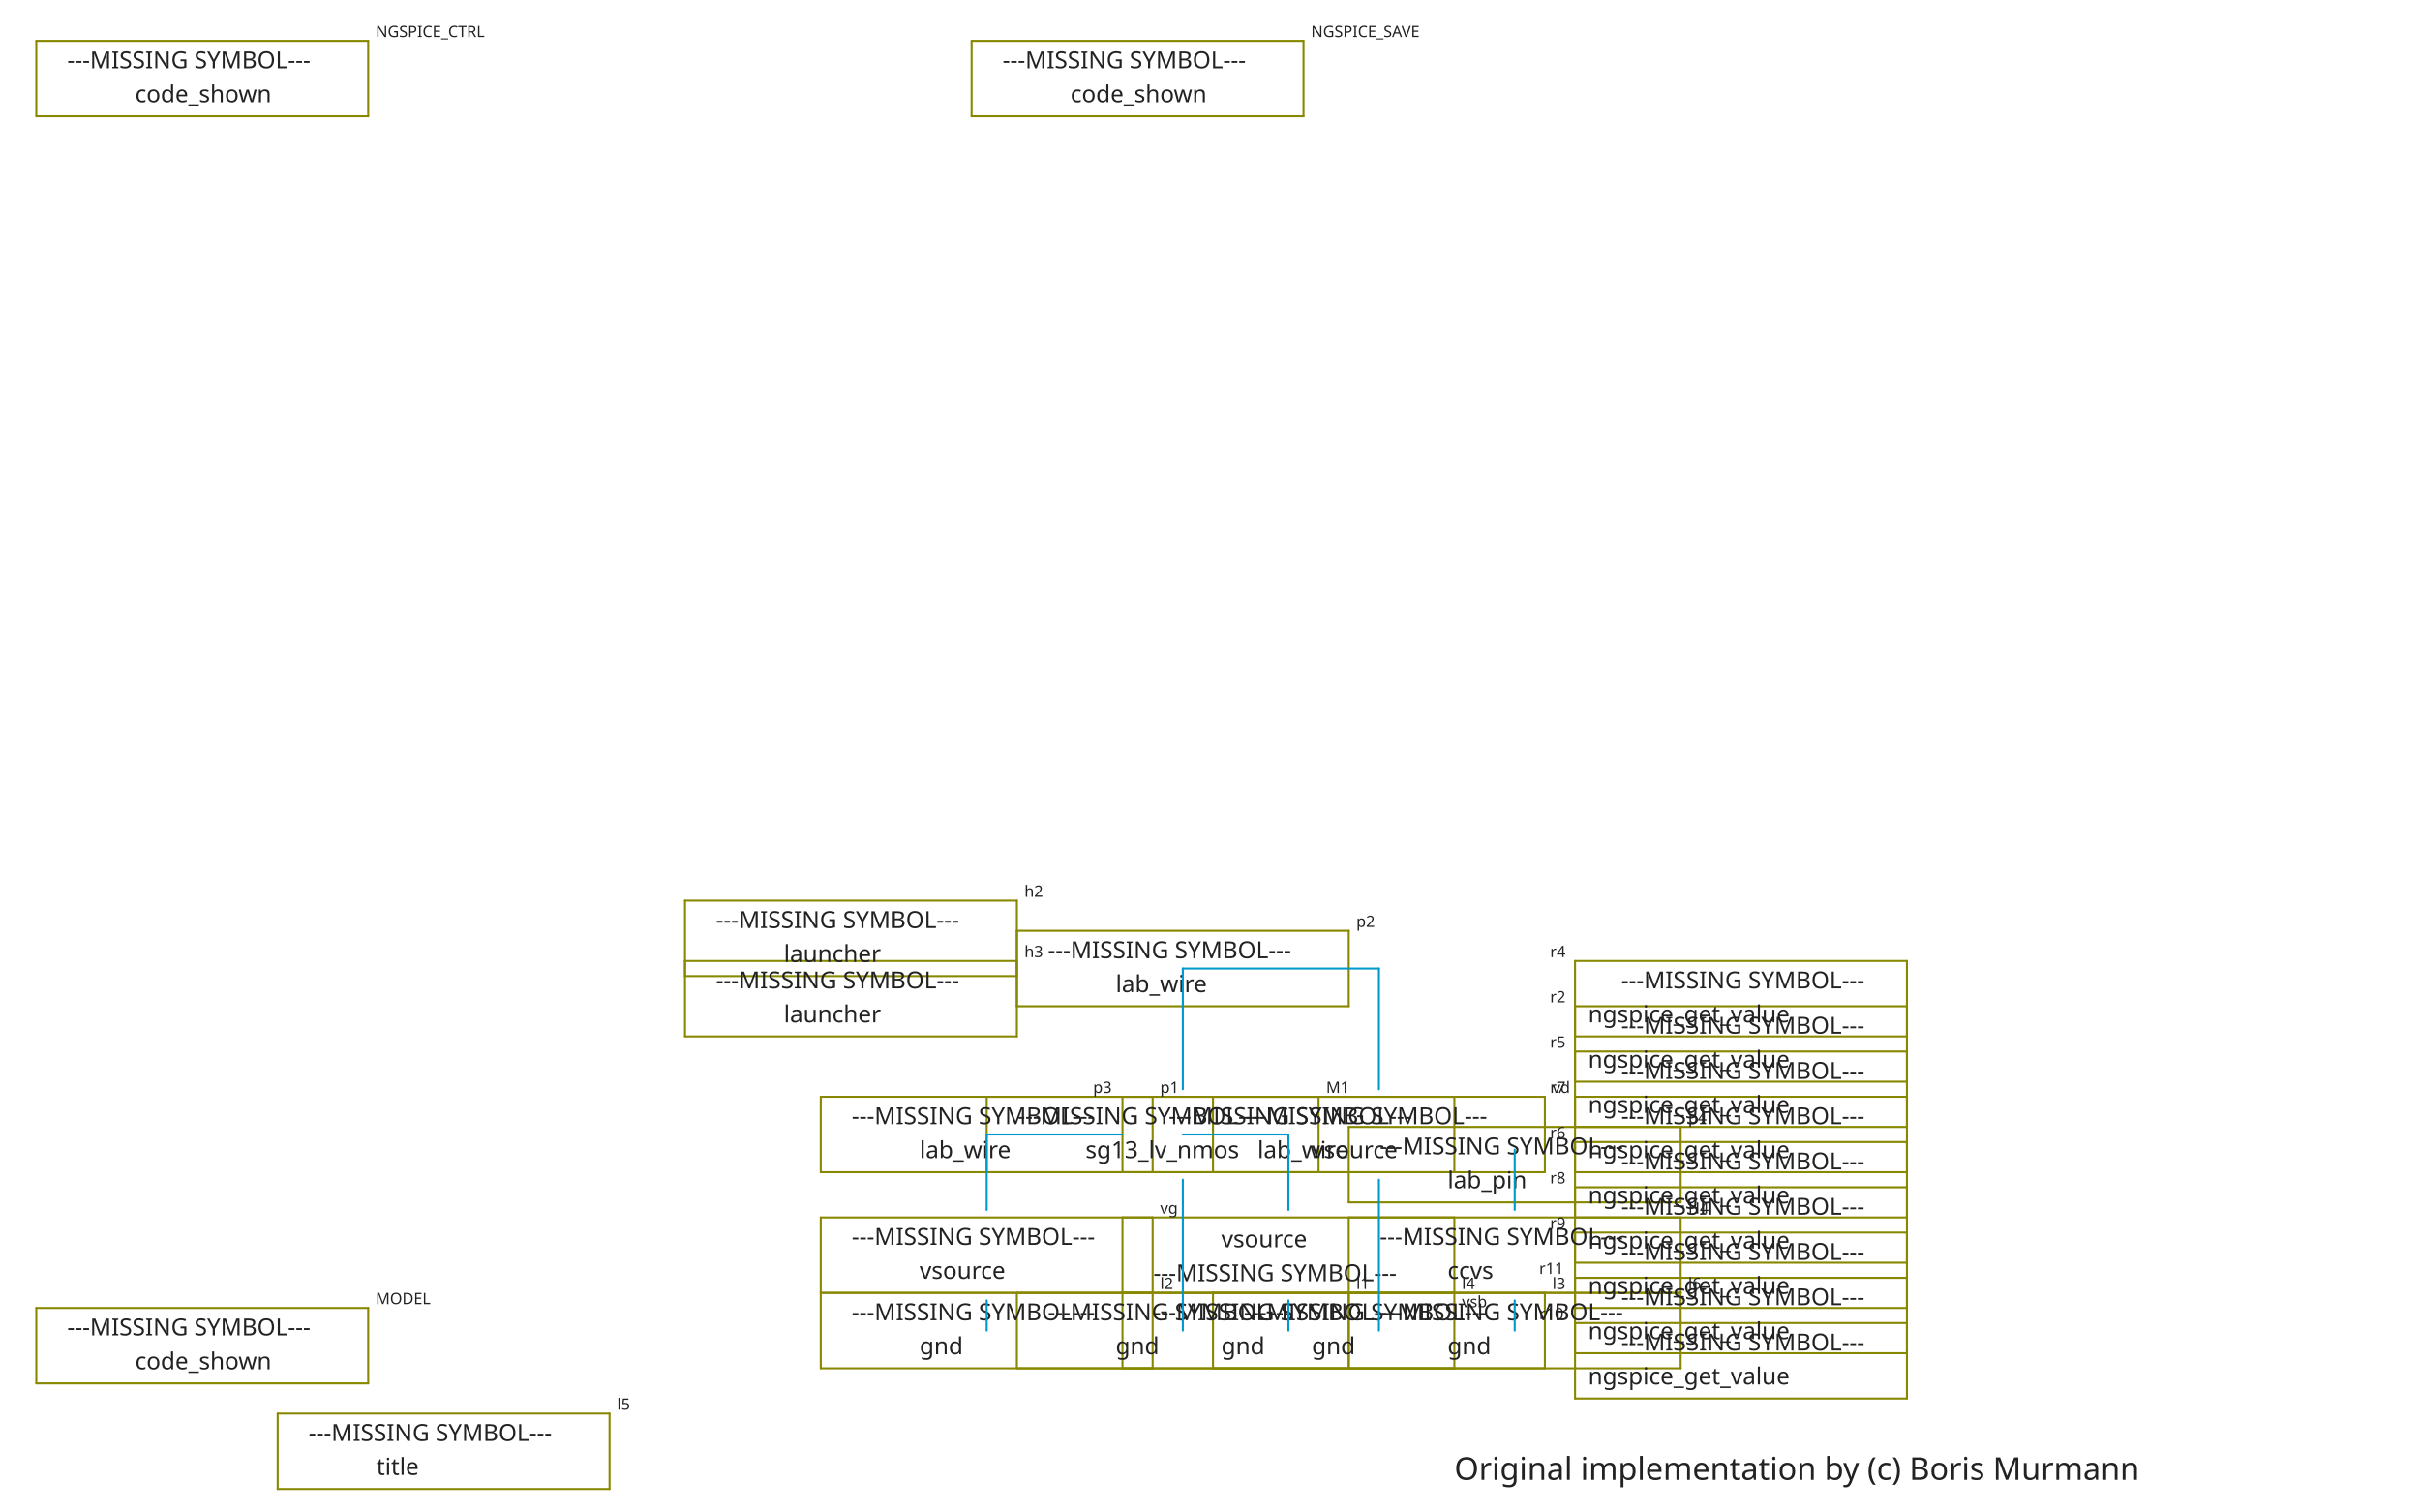
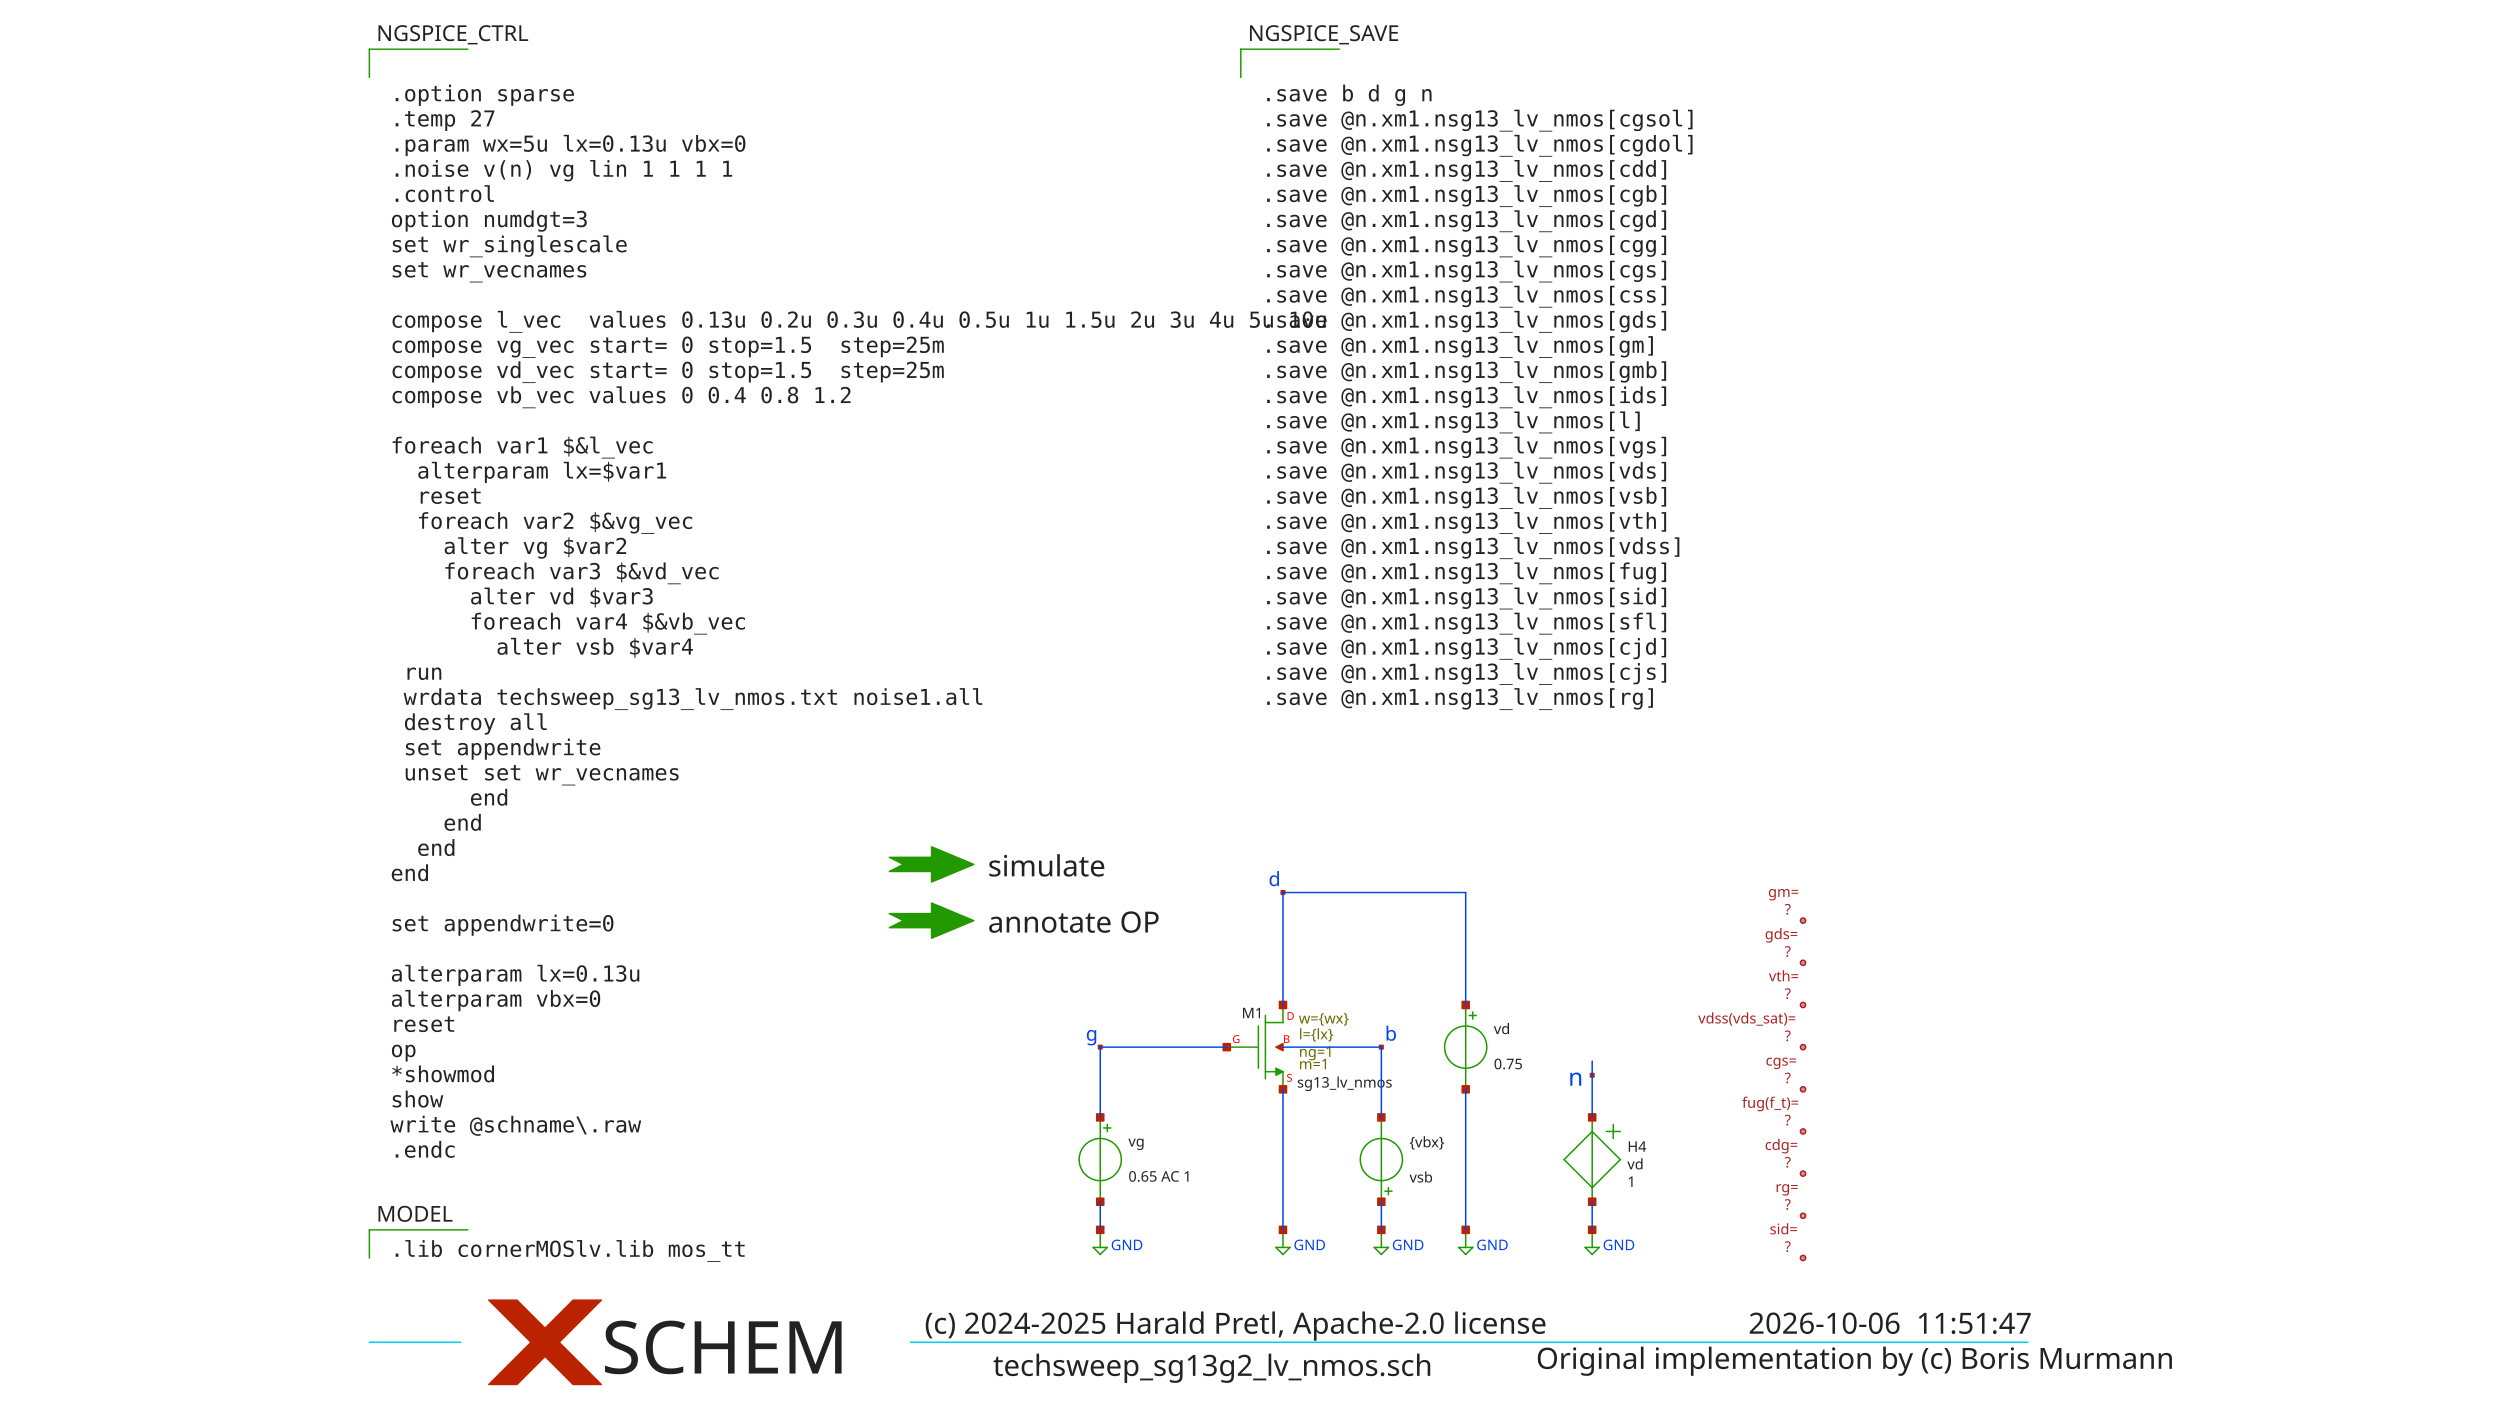
- <svg xmlns="http://www.w3.org/2000/svg" width="1111" height="694" version="1.1">
+ <svg xmlns="http://www.w3.org/2000/svg" width="900" height="506" version="1.1">
  <style type="text/css">
.l0{
-   fill: #ffffff;
+  fill: #ffffff;
  stroke: #ffffff;
  stroke-linecap:round;
  stroke-linejoin:round;
-   stroke-width: 0.935;
+   stroke-width: 0.546;
}
.l1{
-   fill: #0099cc;
-   stroke: #0099cc;
-   stroke-linecap:round;
-   stroke-linejoin:round;
-   stroke-width: 0.935;
+  fill: #0044ee;
+   stroke: #0044ee;
+   stroke-linecap:round;
+   stroke-linejoin:round;
+   stroke-width: 0.546;
}
.l2{
-   fill: #aaaaaa; fill-opacity: 0.2;
+   fill: none;
  stroke: #aaaaaa;
  stroke-linecap:round;
  stroke-linejoin:round;
-   stroke-width: 0.935;
+   stroke-width: 0.546;
}
.l3{
-   fill: #222222; fill-opacity: 0.5;
+  fill: #222222; fill-opacity: 0.5;
  stroke: #222222;
  stroke-linecap:round;
  stroke-linejoin:round;
-   stroke-width: 0.935;
+   stroke-width: 0.546;
}
.l4{
-   fill: #229900;
+  fill: #229900;
  stroke: #229900;
  stroke-linecap:round;
  stroke-linejoin:round;
-   stroke-width: 0.935;
+   stroke-width: 0.546;
}
.l5{
-   fill: #bb2200;
+  fill: #bb2200;
  stroke: #bb2200;
  stroke-linecap:round;
  stroke-linejoin:round;
-   stroke-width: 0.935;
+   stroke-width: 0.546;
}
.l6{
-   fill: #0066cc; fill-opacity: 0.5;
-   stroke: #0066cc;
-   stroke-linecap:round;
-   stroke-linejoin:round;
-   stroke-width: 0.935;
+  fill: #00ccee; fill-opacity: 0.5;
+   stroke: #00ccee;
+   stroke-linecap:round;
+   stroke-linejoin:round;
+   stroke-width: 0.546;
}
.l7{
-   fill: #ff0000; fill-opacity: 0.5;
+  fill: #ff0000; fill-opacity: 0.5;
  stroke: #ff0000;
  stroke-linecap:round;
  stroke-linejoin:round;
-   stroke-width: 0.935;
+   stroke-width: 0.546;
}
.l8{
-   fill: #888800; fill-opacity: 0.5;
+  fill: #888800; fill-opacity: 0.5;
  stroke: #888800;
  stroke-linecap:round;
  stroke-linejoin:round;
-   stroke-width: 0.935;
+   stroke-width: 0.546;
}
.l9{
-   fill: #00aaaa; fill-opacity: 0.5;
+  fill: #00aaaa; fill-opacity: 0.5;
  stroke: #00aaaa;
  stroke-linecap:round;
  stroke-linejoin:round;
-   stroke-width: 0.935;
+   stroke-width: 0.546;
}
.l10{
-   fill: #880088;
+  fill: #880088;
  stroke: #880088;
  stroke-linecap:round;
  stroke-linejoin:round;
-   stroke-width: 0.935;
+   stroke-width: 0.546;
}
.l11{
-   fill: #00ff00; fill-opacity: 0.5;
+  fill: #00ff00; fill-opacity: 0.5;
  stroke: #00ff00;
  stroke-linecap:round;
  stroke-linejoin:round;
-   stroke-width: 0.935;
+   stroke-width: 0.546;
}
.l12{
-   fill: #0000cc; fill-opacity: 0.5;
+  fill: #0000cc; fill-opacity: 0.5;
  stroke: #0000cc;
  stroke-linecap:round;
  stroke-linejoin:round;
-   stroke-width: 0.935;
+   stroke-width: 0.546;
}
.l13{
-   fill: #666600; fill-opacity: 0.5;
+  fill: #666600; fill-opacity: 0.5;
  stroke: #666600;
  stroke-linecap:round;
  stroke-linejoin:round;
-   stroke-width: 0.935;
+   stroke-width: 0.546;
}
.l14{
-   fill: #557755; fill-opacity: 0.2;
+   fill: none;
  stroke: #557755;
  stroke-linecap:round;
  stroke-linejoin:round;
-   stroke-width: 0.935;
+   stroke-width: 0.546;
}
.l15{
-   fill: #aa2222; fill-opacity: 0.5;
+  fill: #aa2222; fill-opacity: 0.5;
  stroke: #aa2222;
  stroke-linecap:round;
  stroke-linejoin:round;
-   stroke-width: 0.935;
+   stroke-width: 0.546;
}
.l16{
-   fill: #7ccc40; fill-opacity: 0.5;
+  fill: #7ccc40; fill-opacity: 0.5;
  stroke: #7ccc40;
  stroke-linecap:round;
  stroke-linejoin:round;
-   stroke-width: 0.935;
+   stroke-width: 0.546;
}
.l17{
-   fill: #00ffcc; fill-opacity: 0.2;
+   fill: none;
  stroke: #00ffcc;
  stroke-linecap:round;
  stroke-linejoin:round;
-   stroke-width: 0.935;
+   stroke-width: 0.546;
}
.l18{
-   fill: #ce0097; fill-opacity: 0.5;
+  fill: #ce0097; fill-opacity: 0.5;
  stroke: #ce0097;
  stroke-linecap:round;
  stroke-linejoin:round;
-   stroke-width: 0.935;
+   stroke-width: 0.546;
}
.l19{
-   fill: #d2d46b; fill-opacity: 0.2;
+   fill: none;
  stroke: #d2d46b;
  stroke-linecap:round;
  stroke-linejoin:round;
-   stroke-width: 0.935;
+   stroke-width: 0.546;
}
.l20{
-   fill: #ef6158; fill-opacity: 0.2;
+   fill: none;
  stroke: #ef6158;
  stroke-linecap:round;
  stroke-linejoin:round;
-   stroke-width: 0.935;
+   stroke-width: 0.546;
}
.l21{
-   fill: #fdb200; fill-opacity: 0.2;
+   fill: none;
  stroke: #fdb200;
  stroke-linecap:round;
  stroke-linejoin:round;
-   stroke-width: 0.935;
+   stroke-width: 0.546;
}
text {font-family: Sans-Serif;}
</style>
-   <rect class="l0" x="0" y="0" width="1111" height="694" />
-   <path class="l8" d="M16.665 600.481L16.665 635.11" />
-   <path class="l8" d="M16.665 600.481L169.031 600.481" />
-   <path class="l8" d="M169.031 600.481L169.031 635.11" />
-   <path class="l8" d="M16.665 635.11L169.031 635.11" />
-   <path class="l8" d="M16.665 18.721L16.665 53.349" />
-   <path class="l8" d="M16.665 18.721L169.031 18.721" />
-   <path class="l8" d="M169.031 18.721L169.031 53.349" />
-   <path class="l8" d="M16.665 53.349L169.031 53.349" />
-   <path class="l8" d="M466.837 593.556L466.837 628.184" />
-   <path class="l8" d="M466.837 593.556L619.203 593.556" />
-   <path class="l8" d="M619.203 593.556L619.203 628.184" />
-   <path class="l8" d="M466.837 628.184L619.203 628.184" />
-   <path class="l8" d="M376.802 593.556L376.802 628.184" />
-   <path class="l8" d="M376.802 593.556L529.168 593.556" />
-   <path class="l8" d="M529.168 593.556L529.168 628.184" />
-   <path class="l8" d="M376.802 628.184L529.168 628.184" />
-   <path class="l8" d="M376.802 558.927L376.802 593.556" />
-   <path class="l8" d="M376.802 558.927L529.168 558.927" />
-   <path class="l8" d="M529.168 558.927L529.168 593.556" />
-   <path class="l8" d="M376.802 593.556L529.168 593.556" />
-   <path class="l8" d="M556.871 503.521L556.871 538.15" />
-   <path class="l8" d="M556.871 503.521L709.237 503.521" />
-   <path class="l8" d="M709.237 503.521L709.237 538.15" />
-   <path class="l8" d="M556.871 538.15L709.237 538.15" />
-   <path class="l8" d="M556.871 593.556L556.871 628.184" />
-   <path class="l8" d="M556.871 593.556L709.237 593.556" />
-   <path class="l8" d="M709.237 593.556L709.237 628.184" />
-   <path class="l8" d="M556.871 628.184L709.237 628.184" />
-   <path class="l8" d="M515.317 593.556L515.317 628.184" />
-   <path class="l8" d="M515.317 593.556L667.683 593.556" />
-   <path class="l8" d="M667.683 593.556L667.683 628.184" />
-   <path class="l8" d="M515.317 628.184L667.683 628.184" />
-   <path class="l8" d="M127.477 648.961L127.477 683.59" />
-   <path class="l8" d="M127.477 648.961L279.842 648.961" />
-   <path class="l8" d="M279.842 648.961L279.842 683.59" />
-   <path class="l8" d="M127.477 683.59L279.842 683.59" />
-   <path class="l8" d="M452.985 503.521L452.985 538.15" />
-   <path class="l8" d="M452.985 503.521L605.351 503.521" />
-   <path class="l8" d="M605.351 503.521L605.351 538.15" />
-   <path class="l8" d="M452.985 538.15L605.351 538.15" />
-   <path class="l8" d="M314.471 413.487L314.471 448.116" />
-   <path class="l8" d="M314.471 413.487L466.837 413.487" />
-   <path class="l8" d="M466.837 413.487L466.837 448.116" />
-   <path class="l8" d="M314.471 448.116L466.837 448.116" />
-   <path class="l8" d="M314.471 441.19L314.471 475.818" />
-   <path class="l8" d="M314.471 441.19L466.837 441.19" />
-   <path class="l8" d="M466.837 441.19L466.837 475.818" />
-   <path class="l8" d="M314.471 475.818L466.837 475.818" />
-   <path class="l8" d="M875.454 461.967L875.454 496.596" />
-   <path class="l8" d="M723.088 461.967L875.454 461.967" />
-   <path class="l8" d="M723.088 461.967L723.088 496.596" />
-   <path class="l8" d="M723.088 496.596L875.454 496.596" />
-   <path class="l8" d="M875.454 441.19L875.454 475.818" />
-   <path class="l8" d="M723.088 441.19L875.454 441.19" />
-   <path class="l8" d="M723.088 441.19L723.088 475.818" />
-   <path class="l8" d="M723.088 475.818L875.454 475.818" />
-   <path class="l8" d="M875.454 482.744L875.454 517.373" />
-   <path class="l8" d="M723.088 482.744L875.454 482.744" />
-   <path class="l8" d="M723.088 482.744L723.088 517.373" />
-   <path class="l8" d="M723.088 517.373L875.454 517.373" />
-   <path class="l8" d="M875.454 524.298L875.454 558.927" />
-   <path class="l8" d="M723.088 524.298L875.454 524.298" />
-   <path class="l8" d="M723.088 524.298L723.088 558.927" />
-   <path class="l8" d="M723.088 558.927L875.454 558.927" />
-   <path class="l8" d="M875.454 503.521L875.454 538.15" />
-   <path class="l8" d="M723.088 503.521L875.454 503.521" />
-   <path class="l8" d="M723.088 503.521L723.088 538.15" />
-   <path class="l8" d="M723.088 538.15L875.454 538.15" />
-   <path class="l8" d="M875.454 545.076L875.454 579.704" />
-   <path class="l8" d="M723.088 545.076L875.454 545.076" />
-   <path class="l8" d="M723.088 545.076L723.088 579.704" />
-   <path class="l8" d="M723.088 579.704L875.454 579.704" />
-   <path class="l8" d="M875.454 565.853L875.454 600.481" />
-   <path class="l8" d="M723.088 565.853L875.454 565.853" />
-   <path class="l8" d="M723.088 565.853L723.088 600.481" />
-   <path class="l8" d="M723.088 600.481L875.454 600.481" />
-   <path class="l8" d="M875.454 607.407L875.454 642.036" />
-   <path class="l8" d="M723.088 607.407L875.454 607.407" />
-   <path class="l8" d="M723.088 607.407L723.088 642.036" />
-   <path class="l8" d="M723.088 642.036L875.454 642.036" />
-   <path class="l8" d="M875.454 586.63L875.454 621.259" />
-   <path class="l8" d="M723.088 586.63L875.454 586.63" />
-   <path class="l8" d="M723.088 586.63L723.088 621.259" />
-   <path class="l8" d="M723.088 621.259L875.454 621.259" />
-   <path class="l8" d="M515.317 558.927L515.317 593.556" />
-   <path class="l8" d="M515.317 593.556L667.683 593.556" />
-   <path class="l8" d="M667.683 558.927L667.683 593.556" />
-   <path class="l8" d="M515.317 558.927L667.683 558.927" />
-   <path class="l8" d="M376.802 503.521L376.802 538.15" />
-   <path class="l8" d="M376.802 503.521L529.168 503.521" />
-   <path class="l8" d="M529.168 503.521L529.168 538.15" />
-   <path class="l8" d="M376.802 538.15L529.168 538.15" />
-   <path class="l8" d="M466.837 427.338L466.837 461.967" />
-   <path class="l8" d="M466.837 427.338L619.203 427.338" />
-   <path class="l8" d="M619.203 427.338L619.203 461.967" />
-   <path class="l8" d="M466.837 461.967L619.203 461.967" />
-   <path class="l8" d="M667.683 503.521L667.683 538.15" />
-   <path class="l8" d="M515.317 503.521L667.683 503.521" />
-   <path class="l8" d="M515.317 503.521L515.317 538.15" />
-   <path class="l8" d="M515.317 538.15L667.683 538.15" />
-   <path class="l8" d="M446.06 18.721L446.06 53.349" />
-   <path class="l8" d="M446.06 18.721L598.425 18.721" />
-   <path class="l8" d="M598.425 18.721L598.425 53.349" />
-   <path class="l8" d="M446.06 53.349L598.425 53.349" />
-   <path class="l8" d="M619.203 558.927L619.203 593.556" />
-   <path class="l8" d="M619.203 558.927L771.568 558.927" />
-   <path class="l8" d="M771.568 558.927L771.568 593.556" />
-   <path class="l8" d="M619.203 593.556L771.568 593.556" />
-   <path class="l8" d="M619.203 593.556L619.203 628.184" />
-   <path class="l8" d="M619.203 593.556L771.568 593.556" />
-   <path class="l8" d="M771.568 593.556L771.568 628.184" />
-   <path class="l8" d="M619.203 628.184L771.568 628.184" />
-   <path class="l8" d="M619.203 517.373L619.203 552.001" />
-   <path class="l8" d="M619.203 517.373L771.568 517.373" />
-   <path class="l8" d="M771.568 517.373L771.568 552.001" />
-   <path class="l8" d="M619.203 552.001L771.568 552.001" />
-   <text fill="#222222" xml:space="preserve" font-size="10.804" transform="translate(62.0285, 628.645)">code_shown</text>
-   <text fill="#222222" xml:space="preserve" font-size="7.203" transform="translate(172.494, 598.711)">MODEL</text>
-   <text fill="#222222" xml:space="preserve" font-size="10.804" transform="translate(30.8627, 613.062)">---MISSING SYMBOL---</text>
-   <text fill="#222222" xml:space="preserve" font-size="10.804" transform="translate(62.0285, 46.8842)">code_shown</text>
-   <text fill="#222222" xml:space="preserve" font-size="7.203" transform="translate(172.494, 16.9501)">NGSPICE_CTRL</text>
-   <text fill="#222222" xml:space="preserve" font-size="10.804" transform="translate(30.8627, 31.3013)">---MISSING SYMBOL---</text>
-   <text fill="#222222" xml:space="preserve" font-size="10.804" transform="translate(512.2, 621.719)">gnd</text>
-   <text fill="#222222" xml:space="preserve" font-size="7.203" transform="translate(622.666, 591.785)">l1</text>
-   <text fill="#222222" xml:space="preserve" font-size="10.804" transform="translate(481.035, 606.136)">---MISSING SYMBOL---</text>
-   <text fill="#222222" xml:space="preserve" font-size="10.804" transform="translate(422.166, 621.719)">gnd</text>
-   <text fill="#222222" xml:space="preserve" font-size="7.203" transform="translate(532.631, 591.785)">l2</text>
-   <text fill="#222222" xml:space="preserve" font-size="10.804" transform="translate(391, 606.136)">---MISSING SYMBOL---</text>
-   <text fill="#222222" xml:space="preserve" font-size="10.804" transform="translate(422.166, 587.09)">vsource</text>
-   <text fill="#222222" xml:space="preserve" font-size="7.203" transform="translate(532.631, 557.156)">vg</text>
-   <text fill="#222222" xml:space="preserve" font-size="10.804" transform="translate(391, 571.507)">---MISSING SYMBOL---</text>
-   <text fill="#222222" xml:space="preserve" font-size="10.804" transform="translate(602.235, 531.685)">vsource</text>
-   <text fill="#222222" xml:space="preserve" font-size="7.203" transform="translate(712.7, 501.751)">vd</text>
-   <text fill="#222222" xml:space="preserve" font-size="10.804" transform="translate(571.069, 516.102)">---MISSING SYMBOL---</text>
-   <text fill="#222222" xml:space="preserve" font-size="10.804" transform="translate(602.235, 621.719)">gnd</text>
-   <text fill="#222222" xml:space="preserve" font-size="7.203" transform="translate(712.7, 591.785)">l3</text>
-   <text fill="#222222" xml:space="preserve" font-size="10.804" transform="translate(571.069, 606.136)">---MISSING SYMBOL---</text>
-   <text fill="#222222" xml:space="preserve" font-size="10.804" transform="translate(560.68, 621.719)">gnd</text>
-   <text fill="#222222" xml:space="preserve" font-size="7.203" transform="translate(671.146, 591.785)">l4</text>
-   <text fill="#222222" xml:space="preserve" font-size="10.804" transform="translate(529.515, 606.136)">---MISSING SYMBOL---</text>
-   <text fill="#222222" xml:space="preserve" font-size="10.804" transform="translate(172.84, 677.125)">title</text>
-   <text fill="#222222" xml:space="preserve" font-size="7.203" transform="translate(283.305, 647.191)">l5</text>
-   <text fill="#222222" xml:space="preserve" font-size="10.804" transform="translate(141.674, 661.542)">---MISSING SYMBOL---</text>
-   <text fill="#222222" xml:space="preserve" font-size="10.804" transform="translate(498.349, 531.685)">sg13_lv_nmos</text>
-   <text fill="#222222" xml:space="preserve" font-size="7.203" transform="translate(608.814, 501.751)">M1</text>
-   <text fill="#222222" xml:space="preserve" font-size="10.804" transform="translate(467.183, 516.102)">---MISSING SYMBOL---</text>
-   <text fill="#222222" xml:space="preserve" font-size="10.804" transform="translate(359.834, 441.65)">launcher</text>
-   <text fill="#222222" xml:space="preserve" font-size="7.203" transform="translate(470.3, 411.716)">h2</text>
-   <text fill="#222222" xml:space="preserve" font-size="10.804" transform="translate(328.669, 426.067)">---MISSING SYMBOL---</text>
-   <text fill="#222222" xml:space="preserve" font-size="10.804" transform="translate(359.834, 469.353)">launcher</text>
-   <text fill="#222222" xml:space="preserve" font-size="7.203" transform="translate(470.3, 439.419)">h3</text>
-   <text fill="#222222" xml:space="preserve" font-size="10.804" transform="translate(328.669, 453.77)">---MISSING SYMBOL---</text>
-   <text fill="#222222" xml:space="preserve" font-size="10.804" transform="translate(729.091, 490.13)">ngspice_get_value</text>
-   <text fill="#222222" xml:space="preserve" font-size="7.203" transform="translate(711.626, 460.196)">r2</text>
-   <text fill="#222222" xml:space="preserve" font-size="10.804" transform="translate(744.257, 474.547)">---MISSING SYMBOL---</text>
-   <text fill="#222222" xml:space="preserve" font-size="10.804" transform="translate(729.091, 469.353)">ngspice_get_value</text>
-   <text fill="#222222" xml:space="preserve" font-size="7.203" transform="translate(711.626, 439.419)">r4</text>
-   <text fill="#222222" xml:space="preserve" font-size="10.804" transform="translate(744.257, 453.77)">---MISSING SYMBOL---</text>
-   <text fill="#222222" xml:space="preserve" font-size="10.804" transform="translate(729.091, 510.907)">ngspice_get_value</text>
-   <text fill="#222222" xml:space="preserve" font-size="7.203" transform="translate(711.626, 480.973)">r5</text>
-   <text fill="#222222" xml:space="preserve" font-size="10.804" transform="translate(744.257, 495.325)">---MISSING SYMBOL---</text>
-   <text fill="#222222" xml:space="preserve" font-size="10.804" transform="translate(729.091, 552.462)">ngspice_get_value</text>
-   <text fill="#222222" xml:space="preserve" font-size="7.203" transform="translate(711.626, 522.528)">r6</text>
-   <text fill="#222222" xml:space="preserve" font-size="10.804" transform="translate(744.257, 536.879)">---MISSING SYMBOL---</text>
-   <text fill="#222222" xml:space="preserve" font-size="10.804" transform="translate(729.091, 531.685)">ngspice_get_value</text>
-   <text fill="#222222" xml:space="preserve" font-size="7.203" transform="translate(711.626, 501.751)">r7</text>
-   <text fill="#222222" xml:space="preserve" font-size="10.804" transform="translate(744.257, 516.102)">---MISSING SYMBOL---</text>
-   <text fill="#222222" xml:space="preserve" font-size="10.804" transform="translate(729.091, 573.239)">ngspice_get_value</text>
-   <text fill="#222222" xml:space="preserve" font-size="7.203" transform="translate(711.626, 543.305)">r8</text>
-   <text fill="#222222" xml:space="preserve" font-size="10.804" transform="translate(744.257, 557.656)">---MISSING SYMBOL---</text>
-   <text fill="#222222" xml:space="preserve" font-size="10.804" transform="translate(729.091, 594.016)">ngspice_get_value</text>
-   <text fill="#222222" xml:space="preserve" font-size="7.203" transform="translate(711.626, 564.082)">r9</text>
-   <text fill="#222222" xml:space="preserve" font-size="10.804" transform="translate(744.257, 578.433)">---MISSING SYMBOL---</text>
-   <text fill="#222222" xml:space="preserve" font-size="10.804" transform="translate(729.091, 635.57)">ngspice_get_value</text>
-   <text fill="#222222" xml:space="preserve" font-size="7.203" transform="translate(706.626, 605.636)">r10</text>
-   <text fill="#222222" xml:space="preserve" font-size="10.804" transform="translate(744.257, 619.988)">---MISSING SYMBOL---</text>
-   <text fill="#222222" xml:space="preserve" font-size="10.804" transform="translate(729.091, 614.793)">ngspice_get_value</text>
-   <text fill="#222222" xml:space="preserve" font-size="7.203" transform="translate(706.626, 584.859)">r11</text>
-   <text fill="#222222" xml:space="preserve" font-size="10.804" transform="translate(744.257, 599.21)">---MISSING SYMBOL---</text>
-   <text fill="#222222" xml:space="preserve" font-size="10.804" transform="translate(560.68, 572.62)">vsource</text>
-   <text fill="#222222" xml:space="preserve" font-size="7.203" transform="translate(671.146, 600.145)">vsb</text>
-   <text fill="#222222" xml:space="preserve" font-size="10.804" transform="translate(529.515, 588.203)">---MISSING SYMBOL---</text>
-   <text fill="#222222" xml:space="preserve" font-size="10.804" transform="translate(422.166, 531.685)">lab_wire</text>
-   <text fill="#222222" xml:space="preserve" font-size="7.203" transform="translate(532.631, 501.751)">p1</text>
-   <text fill="#222222" xml:space="preserve" font-size="10.804" transform="translate(391, 516.102)">---MISSING SYMBOL---</text>
-   <text fill="#222222" xml:space="preserve" font-size="10.804" transform="translate(512.2, 455.502)">lab_wire</text>
-   <text fill="#222222" xml:space="preserve" font-size="7.203" transform="translate(622.666, 425.568)">p2</text>
-   <text fill="#222222" xml:space="preserve" font-size="10.804" transform="translate(481.035, 439.919)">---MISSING SYMBOL---</text>
-   <text fill="#222222" xml:space="preserve" font-size="10.804" transform="translate(577.319, 531.685)">lab_wire</text>
-   <text fill="#222222" xml:space="preserve" font-size="7.203" transform="translate(501.854, 501.751)">p3</text>
-   <text fill="#222222" xml:space="preserve" font-size="10.804" transform="translate(536.485, 516.102)">---MISSING SYMBOL---</text>
-   <text fill="#222222" xml:space="preserve" font-size="10.804" transform="translate(491.423, 46.8842)">code_shown</text>
-   <text fill="#222222" xml:space="preserve" font-size="7.203" transform="translate(601.888, 16.9501)">NGSPICE_SAVE</text>
-   <text fill="#222222" xml:space="preserve" font-size="10.804" transform="translate(460.257, 31.3013)">---MISSING SYMBOL---</text>
-   <text fill="#222222" xml:space="preserve" font-size="10.804" transform="translate(664.566, 587.09)">ccvs</text>
-   <text fill="#222222" xml:space="preserve" font-size="7.203" transform="translate(775.031, 557.156)">H4</text>
-   <text fill="#222222" xml:space="preserve" font-size="10.804" transform="translate(633.4, 571.507)">---MISSING SYMBOL---</text>
-   <text fill="#222222" xml:space="preserve" font-size="10.804" transform="translate(664.566, 621.719)">gnd</text>
-   <text fill="#222222" xml:space="preserve" font-size="7.203" transform="translate(775.031, 591.785)">l6</text>
-   <text fill="#222222" xml:space="preserve" font-size="10.804" transform="translate(633.4, 606.136)">---MISSING SYMBOL---</text>
-   <text fill="#222222" xml:space="preserve" font-size="10.804" transform="translate(664.566, 545.536)">lab_pin</text>
-   <text fill="#222222" xml:space="preserve" font-size="7.203" transform="translate(775.031, 515.602)">p4</text>
-   <text fill="#222222" xml:space="preserve" font-size="10.804" transform="translate(633.4, 529.953)">---MISSING SYMBOL---</text>
-   <path class="l1" d="M543.02 541.613L543.02 610.87" />
-   <path class="l1" d="M543.02 520.836L591.5 520.836" />
-   <path class="l1" d="M543.02 444.653L633.054 444.653" />
-   <path class="l1" d="M452.985 520.836L515.317 520.836" />
-   <path class="l1" d="M543.02 444.653L543.02 500.058" />
-   <path class="l1" d="M633.054 444.653L633.054 500.058" />
-   <path class="l1" d="M591.5 597.018L591.5 610.87" />
-   <path class="l1" d="M591.5 520.836L591.5 555.464" />
-   <path class="l1" d="M633.054 541.613L633.054 610.87" />
-   <path class="l1" d="M452.985 520.836L452.985 555.464" />
-   <path class="l1" d="M452.985 597.018L452.985 610.87" />
-   <path class="l1" d="M695.386 597.018L695.386 610.87" />
-   <path class="l1" d="M695.386 527.761L695.386 555.464" />
-   <text fill="#222222" xml:space="preserve" font-size="14.405" transform="translate(667.683, 679.356)">Original implementation by (c) Boris Murmann</text>
+   <rect class="l0" x="0" y="0" width="900" height="506" />
+   <text fill="#222222" xml:space="preserve" font-size="10.525" transform="translate(552.951, 492.787)">Original implementation by (c) Boris Murmann</text>
+   <text fill="#0044ee" xml:space="preserve" font-size="5.262" transform="translate(465.666, 450.058)">GND</text>
+   <text fill="#0044ee" xml:space="preserve" font-size="5.262" transform="translate(399.886, 450.058)">GND</text>
+   <text fill="#0044ee" xml:space="preserve" font-size="5.262" transform="translate(531.446, 450.058)">GND</text>
+   <text fill="#0044ee" xml:space="preserve" font-size="5.262" transform="translate(501.086, 450.058)">GND</text>
+   <text fill="#0044ee" xml:space="preserve" font-size="7.104" transform="translate(390.875, 374.64)">g</text>
+   <text fill="#0044ee" xml:space="preserve" font-size="7.104" transform="translate(456.655, 318.98)">d</text>
+   <text fill="#0044ee" xml:space="preserve" font-size="7.104" transform="translate(498.556, 374.64)">b</text>
+   <text fill="#0044ee" xml:space="preserve" font-size="5.262" transform="translate(576.986, 450.058)">GND</text>
+   <text fill="#0044ee" xml:space="preserve" font-size="8.683" transform="translate(564.567, 390.863)">n</text>
+   <text fill="#222222" xml:space="preserve" font-size="7.894" transform="translate(135.501, 439.797)">MODEL</text>
+   <text fill="#222222" xml:space="preserve" font-size="7.894" style="font-family:Monospace;" transform="translate(140.561, 452.447)">.lib cornerMOSlv.lib mos_tt</text>
+   <text fill="#222222" xml:space="preserve" font-size="7.894" transform="translate(135.501, 14.7574)">NGSPICE_CTRL</text>
+   <text fill="#222222" xml:space="preserve" font-size="7.894" style="font-family:Monospace;" transform="translate(140.561, 36.4613)">.option sparse</text>
+   <text fill="#222222" xml:space="preserve" font-size="7.894" style="font-family:Monospace;" transform="translate(140.561, 45.5153)">.temp 27</text>
+   <text fill="#222222" xml:space="preserve" font-size="7.894" style="font-family:Monospace;" transform="translate(140.561, 54.5693)">.param wx=5u lx=0.13u vbx=0</text>
+   <text fill="#222222" xml:space="preserve" font-size="7.894" style="font-family:Monospace;" transform="translate(140.561, 63.6232)">.noise v(n) vg lin 1 1 1 1</text>
+   <text fill="#222222" xml:space="preserve" font-size="7.894" style="font-family:Monospace;" transform="translate(140.561, 72.6772)">.control</text>
+   <text fill="#222222" xml:space="preserve" font-size="7.894" style="font-family:Monospace;" transform="translate(140.561, 81.7311)">option numdgt=3</text>
+   <text fill="#222222" xml:space="preserve" font-size="7.894" style="font-family:Monospace;" transform="translate(140.561, 90.7851)">set wr_singlescale</text>
+   <text fill="#222222" xml:space="preserve" font-size="7.894" style="font-family:Monospace;" transform="translate(140.561, 99.8391)">set wr_vecnames</text>
+   <text fill="#222222" xml:space="preserve" font-size="7.894" style="font-family:Monospace;" transform="translate(140.561, 117.947)">compose l_vec  values 0.13u 0.2u 0.3u 0.4u 0.5u 1u 1.5u 2u 3u 4u 5u 10u</text>
+   <text fill="#222222" xml:space="preserve" font-size="7.894" style="font-family:Monospace;" transform="translate(140.561, 127.001)">compose vg_vec start= 0 stop=1.5  step=25m</text>
+   <text fill="#222222" xml:space="preserve" font-size="7.894" style="font-family:Monospace;" transform="translate(140.561, 136.055)">compose vd_vec start= 0 stop=1.5  step=25m</text>
+   <text fill="#222222" xml:space="preserve" font-size="7.894" style="font-family:Monospace;" transform="translate(140.561, 145.109)">compose vb_vec values 0 0.4 0.8 1.2</text>
+   <text fill="#222222" xml:space="preserve" font-size="7.894" style="font-family:Monospace;" transform="translate(140.561, 163.217)">foreach var1 $&amp;l_vec</text>
+   <text fill="#222222" xml:space="preserve" font-size="7.894" style="font-family:Monospace;" transform="translate(140.561, 172.271)">  alterparam lx=$var1</text>
+   <text fill="#222222" xml:space="preserve" font-size="7.894" style="font-family:Monospace;" transform="translate(140.561, 181.325)">  reset</text>
+   <text fill="#222222" xml:space="preserve" font-size="7.894" style="font-family:Monospace;" transform="translate(140.561, 190.379)">  foreach var2 $&amp;vg_vec</text>
+   <text fill="#222222" xml:space="preserve" font-size="7.894" style="font-family:Monospace;" transform="translate(140.561, 199.433)">    alter vg $var2</text>
+   <text fill="#222222" xml:space="preserve" font-size="7.894" style="font-family:Monospace;" transform="translate(140.561, 208.487)">    foreach var3 $&amp;vd_vec</text>
+   <text fill="#222222" xml:space="preserve" font-size="7.894" style="font-family:Monospace;" transform="translate(140.561, 217.541)">      alter vd $var3</text>
+   <text fill="#222222" xml:space="preserve" font-size="7.894" style="font-family:Monospace;" transform="translate(140.561, 226.594)">      foreach var4 $&amp;vb_vec</text>
+   <text fill="#222222" xml:space="preserve" font-size="7.894" style="font-family:Monospace;" transform="translate(140.561, 235.648)">        alter vsb $var4</text>
+   <text fill="#222222" xml:space="preserve" font-size="7.894" style="font-family:Monospace;" transform="translate(140.561, 244.702)">	run </text>
+   <text fill="#222222" xml:space="preserve" font-size="7.894" style="font-family:Monospace;" transform="translate(140.561, 253.756)">	wrdata techsweep_sg13_lv_nmos.txt noise1.all</text>
+   <text fill="#222222" xml:space="preserve" font-size="7.894" style="font-family:Monospace;" transform="translate(140.561, 262.81)">	destroy all</text>
+   <text fill="#222222" xml:space="preserve" font-size="7.894" style="font-family:Monospace;" transform="translate(140.561, 271.864)">	set appendwrite</text>
+   <text fill="#222222" xml:space="preserve" font-size="7.894" style="font-family:Monospace;" transform="translate(140.561, 280.918)">	unset set wr_vecnames</text>
+   <text fill="#222222" xml:space="preserve" font-size="7.894" style="font-family:Monospace;" transform="translate(140.561, 289.972)">      end</text>
+   <text fill="#222222" xml:space="preserve" font-size="7.894" style="font-family:Monospace;" transform="translate(140.561, 299.026)">    end</text>
+   <text fill="#222222" xml:space="preserve" font-size="7.894" style="font-family:Monospace;" transform="translate(140.561, 308.08)">  end</text>
+   <text fill="#222222" xml:space="preserve" font-size="7.894" style="font-family:Monospace;" transform="translate(140.561, 317.134)">end</text>
+   <text fill="#222222" xml:space="preserve" font-size="7.894" style="font-family:Monospace;" transform="translate(140.561, 335.242)">set appendwrite=0</text>
+   <text fill="#222222" xml:space="preserve" font-size="7.894" style="font-family:Monospace;" transform="translate(140.561, 353.35)">alterparam lx=0.13u</text>
+   <text fill="#222222" xml:space="preserve" font-size="7.894" style="font-family:Monospace;" transform="translate(140.561, 362.404)">alterparam vbx=0</text>
+   <text fill="#222222" xml:space="preserve" font-size="7.894" style="font-family:Monospace;" transform="translate(140.561, 371.458)">reset</text>
+   <text fill="#222222" xml:space="preserve" font-size="7.894" style="font-family:Monospace;" transform="translate(140.561, 380.512)">op</text>
+   <text fill="#222222" xml:space="preserve" font-size="7.894" style="font-family:Monospace;" transform="translate(140.561, 389.566)">*showmod</text>
+   <text fill="#222222" xml:space="preserve" font-size="7.894" style="font-family:Monospace;" transform="translate(140.561, 398.62)">show</text>
+   <text fill="#222222" xml:space="preserve" font-size="7.894" style="font-family:Monospace;" transform="translate(140.561, 407.674)">write @schname\.raw</text>
+   <text fill="#222222" xml:space="preserve" font-size="7.894" style="font-family:Monospace;" transform="translate(140.561, 416.728)">.endc</text>
+   <text fill="#222222" xml:space="preserve" font-size="5.262" transform="translate(406.211, 412.741)">vg</text>
+   <text fill="#222222" xml:space="preserve" font-size="5.262" transform="translate(406.211, 425.391)">0.65 AC 1</text>
+   <text fill="#222222" xml:space="preserve" font-size="5.262" transform="translate(537.771, 372.261)">vd</text>
+   <text fill="#222222" xml:space="preserve" font-size="5.262" transform="translate(537.771, 384.911)">0.75</text>
+   <text fill="#222222" xml:space="preserve" font-size="10.525" transform="translate(332.841, 495.317)">         techsweep_sg13g2_lv_nmos.sch</text>
+   <text fill="#222222" xml:space="preserve" font-size="10.525" transform="translate(332.841, 480.137)">(c) 2024-2025 Harald Pretl, Apache-2.0 license</text>
+   <text fill="#222222" xml:space="preserve" font-size="10.525" transform="translate(629.397, 480.137)">2026-10-06  11:51:47</text>
+   <text fill="#222222" xml:space="preserve" font-size="26.312" transform="translate(216.461, 494.471)">SCHEM</text>
+   <text fill="#222222" xml:space="preserve" font-size="5.262" transform="translate(446.971, 366.568)">M1</text>
+   <text fill="#ff0000" xml:space="preserve" font-size="3.947" transform="translate(443.621, 375.494)">G</text>
+   <text fill="#222222" xml:space="preserve" font-size="5.262" transform="translate(466.931, 391.525)">sg13_lv_nmos</text>
+   <text fill="#666600" xml:space="preserve" font-size="5.262" transform="translate(467.564, 384.911)">m=1</text>
+   <text fill="#666600" xml:space="preserve" font-size="5.262" transform="translate(467.564, 380.483)">ng=1</text>
+   <text fill="#666600" xml:space="preserve" font-size="5.262" transform="translate(467.564, 374.158)">l={lx}</text>
+   <text fill="#666600" xml:space="preserve" font-size="5.262" transform="translate(467.564, 368.466)">w={wx}</text>
+   <text fill="#ff0000" xml:space="preserve" font-size="3.947" transform="translate(463.136, 389.409)">S</text>
+   <text fill="#ff0000" xml:space="preserve" font-size="3.947" transform="translate(463.136, 367.172)">D</text>
+   <text fill="#ff0000" xml:space="preserve" font-size="3.947" transform="translate(461.871, 375.494)">B</text>
+   <text fill="#222222" xml:space="preserve" font-size="10.525" transform="translate(355.611, 315.484)">simulate</text>
+   <text fill="#222222" xml:space="preserve" font-size="10.525" transform="translate(355.611, 335.724)">annotate OP</text>
+   <text fill="#aa2222" xml:space="preserve" font-size="5.262" transform="translate(642.489, 344.409)">? </text>
+   <text fill="#aa2222" xml:space="preserve" font-size="5.262" transform="translate(635.32, 338.084)">gds=</text>
+   <text fill="#aa2222" xml:space="preserve" font-size="5.262" transform="translate(642.489, 329.229)">? </text>
+   <text fill="#aa2222" xml:space="preserve" font-size="5.262" transform="translate(636.494, 322.904)">gm=</text>
+   <text fill="#aa2222" xml:space="preserve" font-size="5.262" transform="translate(642.489, 359.589)">? </text>
+   <text fill="#aa2222" xml:space="preserve" font-size="5.262" transform="translate(636.784, 353.264)">vth=</text>
+   <text fill="#aa2222" xml:space="preserve" font-size="5.262" transform="translate(642.489, 389.949)">? </text>
+   <text fill="#aa2222" xml:space="preserve" font-size="5.262" transform="translate(635.615, 383.624)">cgs=</text>
+   <text fill="#aa2222" xml:space="preserve" font-size="5.262" transform="translate(642.489, 374.769)">? </text>
+   <text fill="#aa2222" xml:space="preserve" font-size="5.262" transform="translate(611.343, 368.444)">vdss(vds_sat)=</text>
+   <text fill="#aa2222" xml:space="preserve" font-size="5.262" transform="translate(642.489, 405.129)">? </text>
+   <text fill="#aa2222" xml:space="preserve" font-size="5.262" transform="translate(627.133, 398.804)">fug(f_t)=</text>
+   <text fill="#aa2222" xml:space="preserve" font-size="5.262" transform="translate(642.489, 420.309)">? </text>
+   <text fill="#aa2222" xml:space="preserve" font-size="5.262" transform="translate(635.32, 413.984)">cdg=</text>
+   <text fill="#aa2222" xml:space="preserve" font-size="5.262" transform="translate(642.489, 450.669)">? </text>
+   <text fill="#aa2222" xml:space="preserve" font-size="5.262" transform="translate(637.077, 444.344)">sid=</text>
+   <text fill="#aa2222" xml:space="preserve" font-size="5.262" transform="translate(642.489, 435.489)">? </text>
+   <text fill="#aa2222" xml:space="preserve" font-size="5.262" transform="translate(639.125, 429.164)">rg=</text>
+   <text fill="#222222" xml:space="preserve" font-size="5.262" transform="translate(507.411, 425.68)">vsb</text>
+   <text fill="#222222" xml:space="preserve" font-size="5.262" transform="translate(507.411, 413.03)">{vbx}</text>
+   <text fill="#222222" xml:space="preserve" font-size="7.894" transform="translate(449.221, 14.7574)">NGSPICE_SAVE</text>
+   <text fill="#222222" xml:space="preserve" font-size="7.894" style="font-family:Monospace;" transform="translate(454.281, 36.4613)">.save b d g n</text>
+   <text fill="#222222" xml:space="preserve" font-size="7.894" style="font-family:Monospace;" transform="translate(454.281, 45.5153)">.save @n.xm1.nsg13_lv_nmos[cgsol]</text>
+   <text fill="#222222" xml:space="preserve" font-size="7.894" style="font-family:Monospace;" transform="translate(454.281, 54.5693)">.save @n.xm1.nsg13_lv_nmos[cgdol]</text>
+   <text fill="#222222" xml:space="preserve" font-size="7.894" style="font-family:Monospace;" transform="translate(454.281, 63.6232)">.save @n.xm1.nsg13_lv_nmos[cdd]</text>
+   <text fill="#222222" xml:space="preserve" font-size="7.894" style="font-family:Monospace;" transform="translate(454.281, 72.6772)">.save @n.xm1.nsg13_lv_nmos[cgb]</text>
+   <text fill="#222222" xml:space="preserve" font-size="7.894" style="font-family:Monospace;" transform="translate(454.281, 81.7311)">.save @n.xm1.nsg13_lv_nmos[cgd]</text>
+   <text fill="#222222" xml:space="preserve" font-size="7.894" style="font-family:Monospace;" transform="translate(454.281, 90.7851)">.save @n.xm1.nsg13_lv_nmos[cgg]</text>
+   <text fill="#222222" xml:space="preserve" font-size="7.894" style="font-family:Monospace;" transform="translate(454.281, 99.8391)">.save @n.xm1.nsg13_lv_nmos[cgs]</text>
+   <text fill="#222222" xml:space="preserve" font-size="7.894" style="font-family:Monospace;" transform="translate(454.281, 108.893)">.save @n.xm1.nsg13_lv_nmos[css]</text>
+   <text fill="#222222" xml:space="preserve" font-size="7.894" style="font-family:Monospace;" transform="translate(454.281, 117.947)">.save @n.xm1.nsg13_lv_nmos[gds]</text>
+   <text fill="#222222" xml:space="preserve" font-size="7.894" style="font-family:Monospace;" transform="translate(454.281, 127.001)">.save @n.xm1.nsg13_lv_nmos[gm]</text>
+   <text fill="#222222" xml:space="preserve" font-size="7.894" style="font-family:Monospace;" transform="translate(454.281, 136.055)">.save @n.xm1.nsg13_lv_nmos[gmb]</text>
+   <text fill="#222222" xml:space="preserve" font-size="7.894" style="font-family:Monospace;" transform="translate(454.281, 145.109)">.save @n.xm1.nsg13_lv_nmos[ids]</text>
+   <text fill="#222222" xml:space="preserve" font-size="7.894" style="font-family:Monospace;" transform="translate(454.281, 154.163)">.save @n.xm1.nsg13_lv_nmos[l]</text>
+   <text fill="#222222" xml:space="preserve" font-size="7.894" style="font-family:Monospace;" transform="translate(454.281, 163.217)">.save @n.xm1.nsg13_lv_nmos[vgs]</text>
+   <text fill="#222222" xml:space="preserve" font-size="7.894" style="font-family:Monospace;" transform="translate(454.281, 172.271)">.save @n.xm1.nsg13_lv_nmos[vds]</text>
+   <text fill="#222222" xml:space="preserve" font-size="7.894" style="font-family:Monospace;" transform="translate(454.281, 181.325)">.save @n.xm1.nsg13_lv_nmos[vsb]</text>
+   <text fill="#222222" xml:space="preserve" font-size="7.894" style="font-family:Monospace;" transform="translate(454.281, 190.379)">.save @n.xm1.nsg13_lv_nmos[vth]</text>
+   <text fill="#222222" xml:space="preserve" font-size="7.894" style="font-family:Monospace;" transform="translate(454.281, 199.433)">.save @n.xm1.nsg13_lv_nmos[vdss]</text>
+   <text fill="#222222" xml:space="preserve" font-size="7.894" style="font-family:Monospace;" transform="translate(454.281, 208.487)">.save @n.xm1.nsg13_lv_nmos[fug]</text>
+   <text fill="#222222" xml:space="preserve" font-size="7.894" style="font-family:Monospace;" transform="translate(454.281, 217.541)">.save @n.xm1.nsg13_lv_nmos[sid]</text>
+   <text fill="#222222" xml:space="preserve" font-size="7.894" style="font-family:Monospace;" transform="translate(454.281, 226.594)">.save @n.xm1.nsg13_lv_nmos[sfl]</text>
+   <text fill="#222222" xml:space="preserve" font-size="7.894" style="font-family:Monospace;" transform="translate(454.281, 235.648)">.save @n.xm1.nsg13_lv_nmos[cjd]</text>
+   <text fill="#222222" xml:space="preserve" font-size="7.894" style="font-family:Monospace;" transform="translate(454.281, 244.702)">.save @n.xm1.nsg13_lv_nmos[cjs]</text>
+   <text fill="#222222" xml:space="preserve" font-size="7.894" style="font-family:Monospace;" transform="translate(454.281, 253.756)">.save @n.xm1.nsg13_lv_nmos[rg]</text>
+   <text fill="#222222" xml:space="preserve" font-size="5.262" transform="translate(585.841, 427.288)">1</text>
+   <text fill="#222222" xml:space="preserve" font-size="5.262" transform="translate(585.841, 414.638)">H4</text>
+   <text fill="#222222" xml:space="preserve" font-size="5.262" transform="translate(585.841, 420.963)">vd</text>
+   <path class="l4" d="M132.971 442.75L168.391 442.75" />
+   <path class="l4" d="M132.971 442.75L132.971 452.87" />
+   <path class="l4" d="M132.971 17.71L168.391 17.71" />
+   <path class="l4" d="M132.971 17.71L132.971 27.83" />
+   <path class="l4" d="M461.871 442.75L461.871 449.075" />
+   <path class="l4" d="M459.341 449.075L464.401 449.075" />
+   <path class="l4" d="M461.871 451.605L464.401 449.075" />
+   <path class="l4" d="M459.341 449.075L461.871 451.605" />
+   <path class="l4" d="M396.091 442.75L396.091 449.075" />
+   <path class="l4" d="M393.561 449.075L398.621 449.075" />
+   <path class="l4" d="M396.091 451.605L398.621 449.075" />
+   <path class="l4" d="M393.561 449.075L396.091 451.605" />
+   <path class="l4" d="M397.356 406.065L399.886 406.065" />
+   <path class="l4" d="M398.621 404.8L398.621 407.33" />
+   <path class="l4" d="M396.091 402.27L396.091 432.63" />
+   <circle class="l4" cx="396.091" cy="417.45" r="7.59" style="fill:none;" />
+   <path class="l4" d="M528.916 365.585L531.446 365.585" />
+   <path class="l4" d="M530.181 364.32L530.181 366.85" />
+   <path class="l4" d="M527.651 361.79L527.651 392.15" />
+   <circle class="l4" cx="527.651" cy="376.97" r="7.59" style="fill:none;" />
+   <path class="l4" d="M527.651 442.75L527.651 449.075" />
+   <path class="l4" d="M525.121 449.075L530.181 449.075" />
+   <path class="l4" d="M527.651 451.605L530.181 449.075" />
+   <path class="l4" d="M525.121 449.075L527.651 451.605" />
+   <path class="l4" d="M497.291 442.75L497.291 449.075" />
+   <path class="l4" d="M494.761 449.075L499.821 449.075" />
+   <path class="l4" d="M497.291 451.605L499.821 449.075" />
+   <path class="l4" d="M494.761 449.075L497.291 451.605" />
+   <path class="l4" d="M455.546 365.585L455.546 388.355" />
+   <path class="l4" d="M461.871 361.79L461.871 368.115" />
+   <path class="l4" d="M461.871 385.825L461.871 392.15" />
+   <path class="l4" d="M453.016 369.38L453.016 384.56" />
+   <path class="l4" d="M455.546 385.825L461.871 385.825" />
+   <path class="l4" d="M455.546 368.115L461.871 368.115" />
+   <path class="l4" d="M441.631 376.97L452.763 376.97" />
+   <path class="l4" d="M459.341 387.09L461.871 385.825L459.341 384.56L459.341 387.09" />
+   <path class="l4" d="M350.551 311.19L335.371 304.865L335.371 308.66L320.191 308.66L325.251 311.19L320.191 313.72L335.371 313.72L335.371 317.515L350.551 311.19" />
+   <path class="l4" d="M350.551 331.43L335.371 325.105L335.371 328.9L320.191 328.9L325.251 331.43L320.191 333.96L335.371 333.96L335.371 337.755L350.551 331.43" />
+   <path class="l4" d="M498.556 428.835L501.086 428.835" />
+   <path class="l4" d="M499.821 427.57L499.821 430.1" />
+   <path class="l4" d="M497.291 402.27L497.291 432.63" />
+   <circle class="l4" cx="497.291" cy="417.45" r="7.59" style="fill:none;" />
+   <path class="l4" d="M446.691 17.71L482.111 17.71" />
+   <path class="l4" d="M446.691 17.71L446.691 27.83" />
+   <path class="l4" d="M573.191 407.33L583.311 417.45" />
+   <path class="l4" d="M563.071 417.45L573.191 407.33" />
+   <path class="l4" d="M563.071 417.45L573.191 427.57" />
+   <path class="l4" d="M573.191 427.57L583.311 417.45" />
+   <path class="l4" d="M573.191 402.27L573.191 432.63" />
+   <path class="l4" d="M578.251 407.33L583.311 407.33" />
+   <path class="l4" d="M580.781 404.8L580.781 409.86" />
+   <path class="l4" d="M573.191 442.75L573.191 449.075" />
+   <path class="l4" d="M570.661 449.075L575.721 449.075" />
+   <path class="l4" d="M573.191 451.605L575.721 449.075" />
+   <path class="l4" d="M570.661 449.075L573.191 451.605" />
+   <path class="l5" d="M460.606 441.485L463.136 441.485L463.136 444.015L460.606 444.015L460.606 441.485z" />
+   <path class="l5" d="M394.826 441.485L397.356 441.485L397.356 444.015L394.826 444.015L394.826 441.485z" />
+   <path class="l5" d="M394.826 401.005L397.356 401.005L397.356 403.535L394.826 403.535L394.826 401.005z" />
+   <path class="l5" d="M394.826 431.365L397.356 431.365L397.356 433.895L394.826 433.895L394.826 431.365z" />
+   <path class="l5" d="M526.386 360.525L528.916 360.525L528.916 363.055L526.386 363.055L526.386 360.525z" />
+   <path class="l5" d="M526.386 390.885L528.916 390.885L528.916 393.415L526.386 393.415L526.386 390.885z" />
+   <path class="l5" d="M526.386 441.485L528.916 441.485L528.916 444.015L526.386 444.015L526.386 441.485z" />
+   <path class="l5" d="M496.026 441.485L498.556 441.485L498.556 444.015L496.026 444.015L496.026 441.485z" />
+   <path class="l5" d="M216.461 468.05L201.281 483.23L216.461 498.41L206.341 498.41L196.221 488.29L186.101 498.41L175.981 498.41L191.161 483.23L175.981 468.05L186.101 468.05L196.221 478.17L206.341 468.05L216.461 468.05" />
+   <path class="l5" d="M461.871 378.235L459.341 376.97L461.871 375.705L461.871 378.235" />
+   <path class="l5" d="M460.606 360.525L463.136 360.525L463.136 363.055L460.606 363.055L460.606 360.525z" />
+   <path class="l5" d="M440.366 375.705L442.896 375.705L442.896 378.235L440.366 378.235L440.366 375.705z" />
+   <path class="l5" d="M460.606 390.885L463.136 390.885L463.136 393.415L460.606 393.415L460.606 390.885z" />
+   <path class="l5" d="M461.832 376.93L461.911 376.93L461.911 377.01L461.832 377.01L461.832 376.93z" />
+   <path class="l5" d="M496.026 431.365L498.556 431.365L498.556 433.895L496.026 433.895L496.026 431.365z" />
+   <path class="l5" d="M496.026 401.005L498.556 401.005L498.556 403.535L496.026 403.535L496.026 401.005z" />
+   <path class="l5" d="M395.459 376.337L396.724 376.337L396.724 377.603L395.459 377.603L395.459 376.337z" />
+   <path class="l5" d="M461.239 320.678L462.504 320.678L462.504 321.942L461.239 321.942L461.239 320.678z" />
+   <path class="l5" d="M496.659 376.337L497.924 376.337L497.924 377.603L496.659 377.603L496.659 376.337z" />
+   <path class="l5" d="M571.926 401.005L574.456 401.005L574.456 403.535L571.926 403.535L571.926 401.005z" />
+   <path class="l5" d="M571.926 431.365L574.456 431.365L574.456 433.895L571.926 433.895L571.926 431.365z" />
+   <path class="l5" d="M571.926 441.485L574.456 441.485L574.456 444.015L571.926 444.015L571.926 441.485z" />
+   <path class="l5" d="M572.559 386.457L573.824 386.457L573.824 387.723L572.559 387.723L572.559 386.457z" />
+   <path class="l6" d="M327.781 483.23L730.051 483.23" />
+   <path class="l6" d="M132.971 483.23L165.861 483.23" />
+   <circle class="l15" cx="649.091" cy="346.61" r="0.949" />
+   <circle class="l15" cx="649.091" cy="331.43" r="0.949" />
+   <circle class="l15" cx="649.091" cy="361.79" r="0.949" />
+   <circle class="l15" cx="649.091" cy="392.15" r="0.949" />
+   <circle class="l15" cx="649.091" cy="376.97" r="0.949" />
+   <circle class="l15" cx="649.091" cy="407.33" r="0.949" />
+   <circle class="l15" cx="649.091" cy="422.51" r="0.949" />
+   <circle class="l15" cx="649.091" cy="452.87" r="0.949" />
+   <circle class="l15" cx="649.091" cy="437.69" r="0.949" />
+   <path class="l1" d="M461.871 392.15L461.871 442.75" />
+   <path class="l1" d="M461.871 376.97L497.291 376.97" />
+   <path class="l1" d="M461.871 321.31L527.651 321.31" />
+   <path class="l1" d="M396.091 376.97L441.631 376.97" />
+   <path class="l1" d="M461.871 321.31L461.871 361.79" />
+   <path class="l1" d="M527.651 321.31L527.651 361.79" />
+   <path class="l1" d="M497.291 432.63L497.291 442.75" />
+   <path class="l1" d="M497.291 376.97L497.291 402.27" />
+   <path class="l1" d="M527.651 392.15L527.651 442.75" />
+   <path class="l1" d="M396.091 376.97L396.091 402.27" />
+   <path class="l1" d="M396.091 432.63L396.091 442.75" />
+   <path class="l1" d="M573.191 432.63L573.191 442.75" />
+   <path class="l1" d="M573.191 382.03L573.191 402.27" />
</svg>
